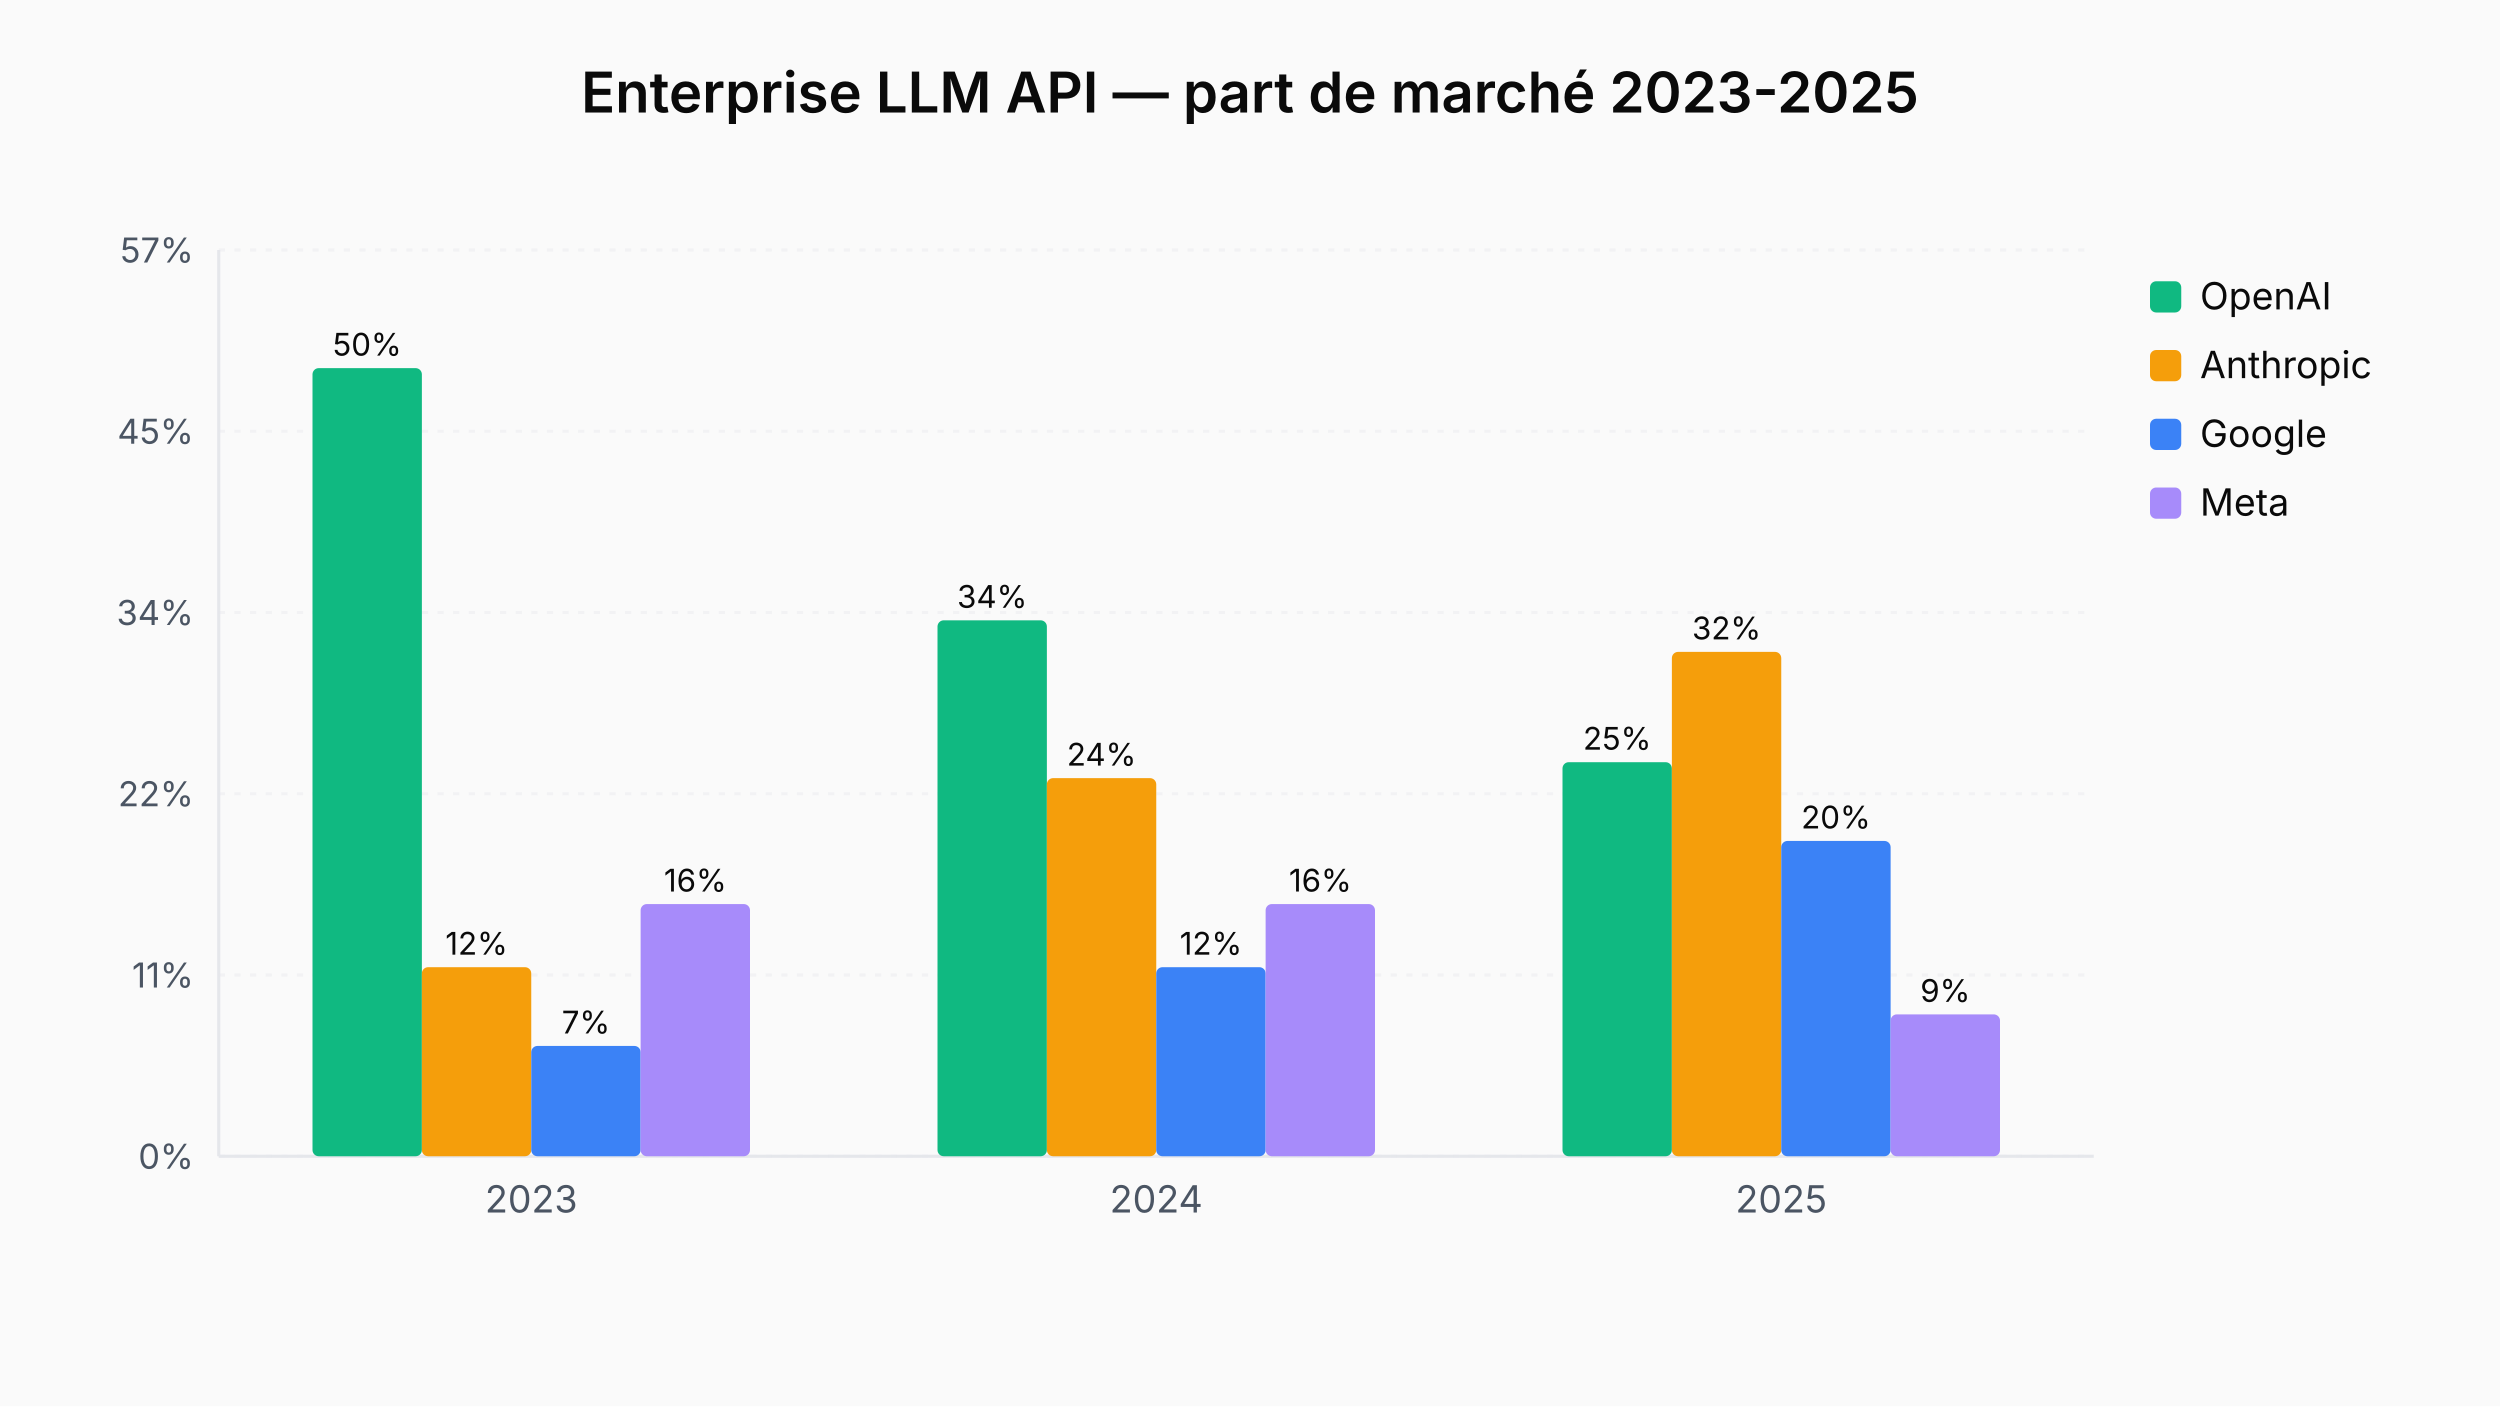
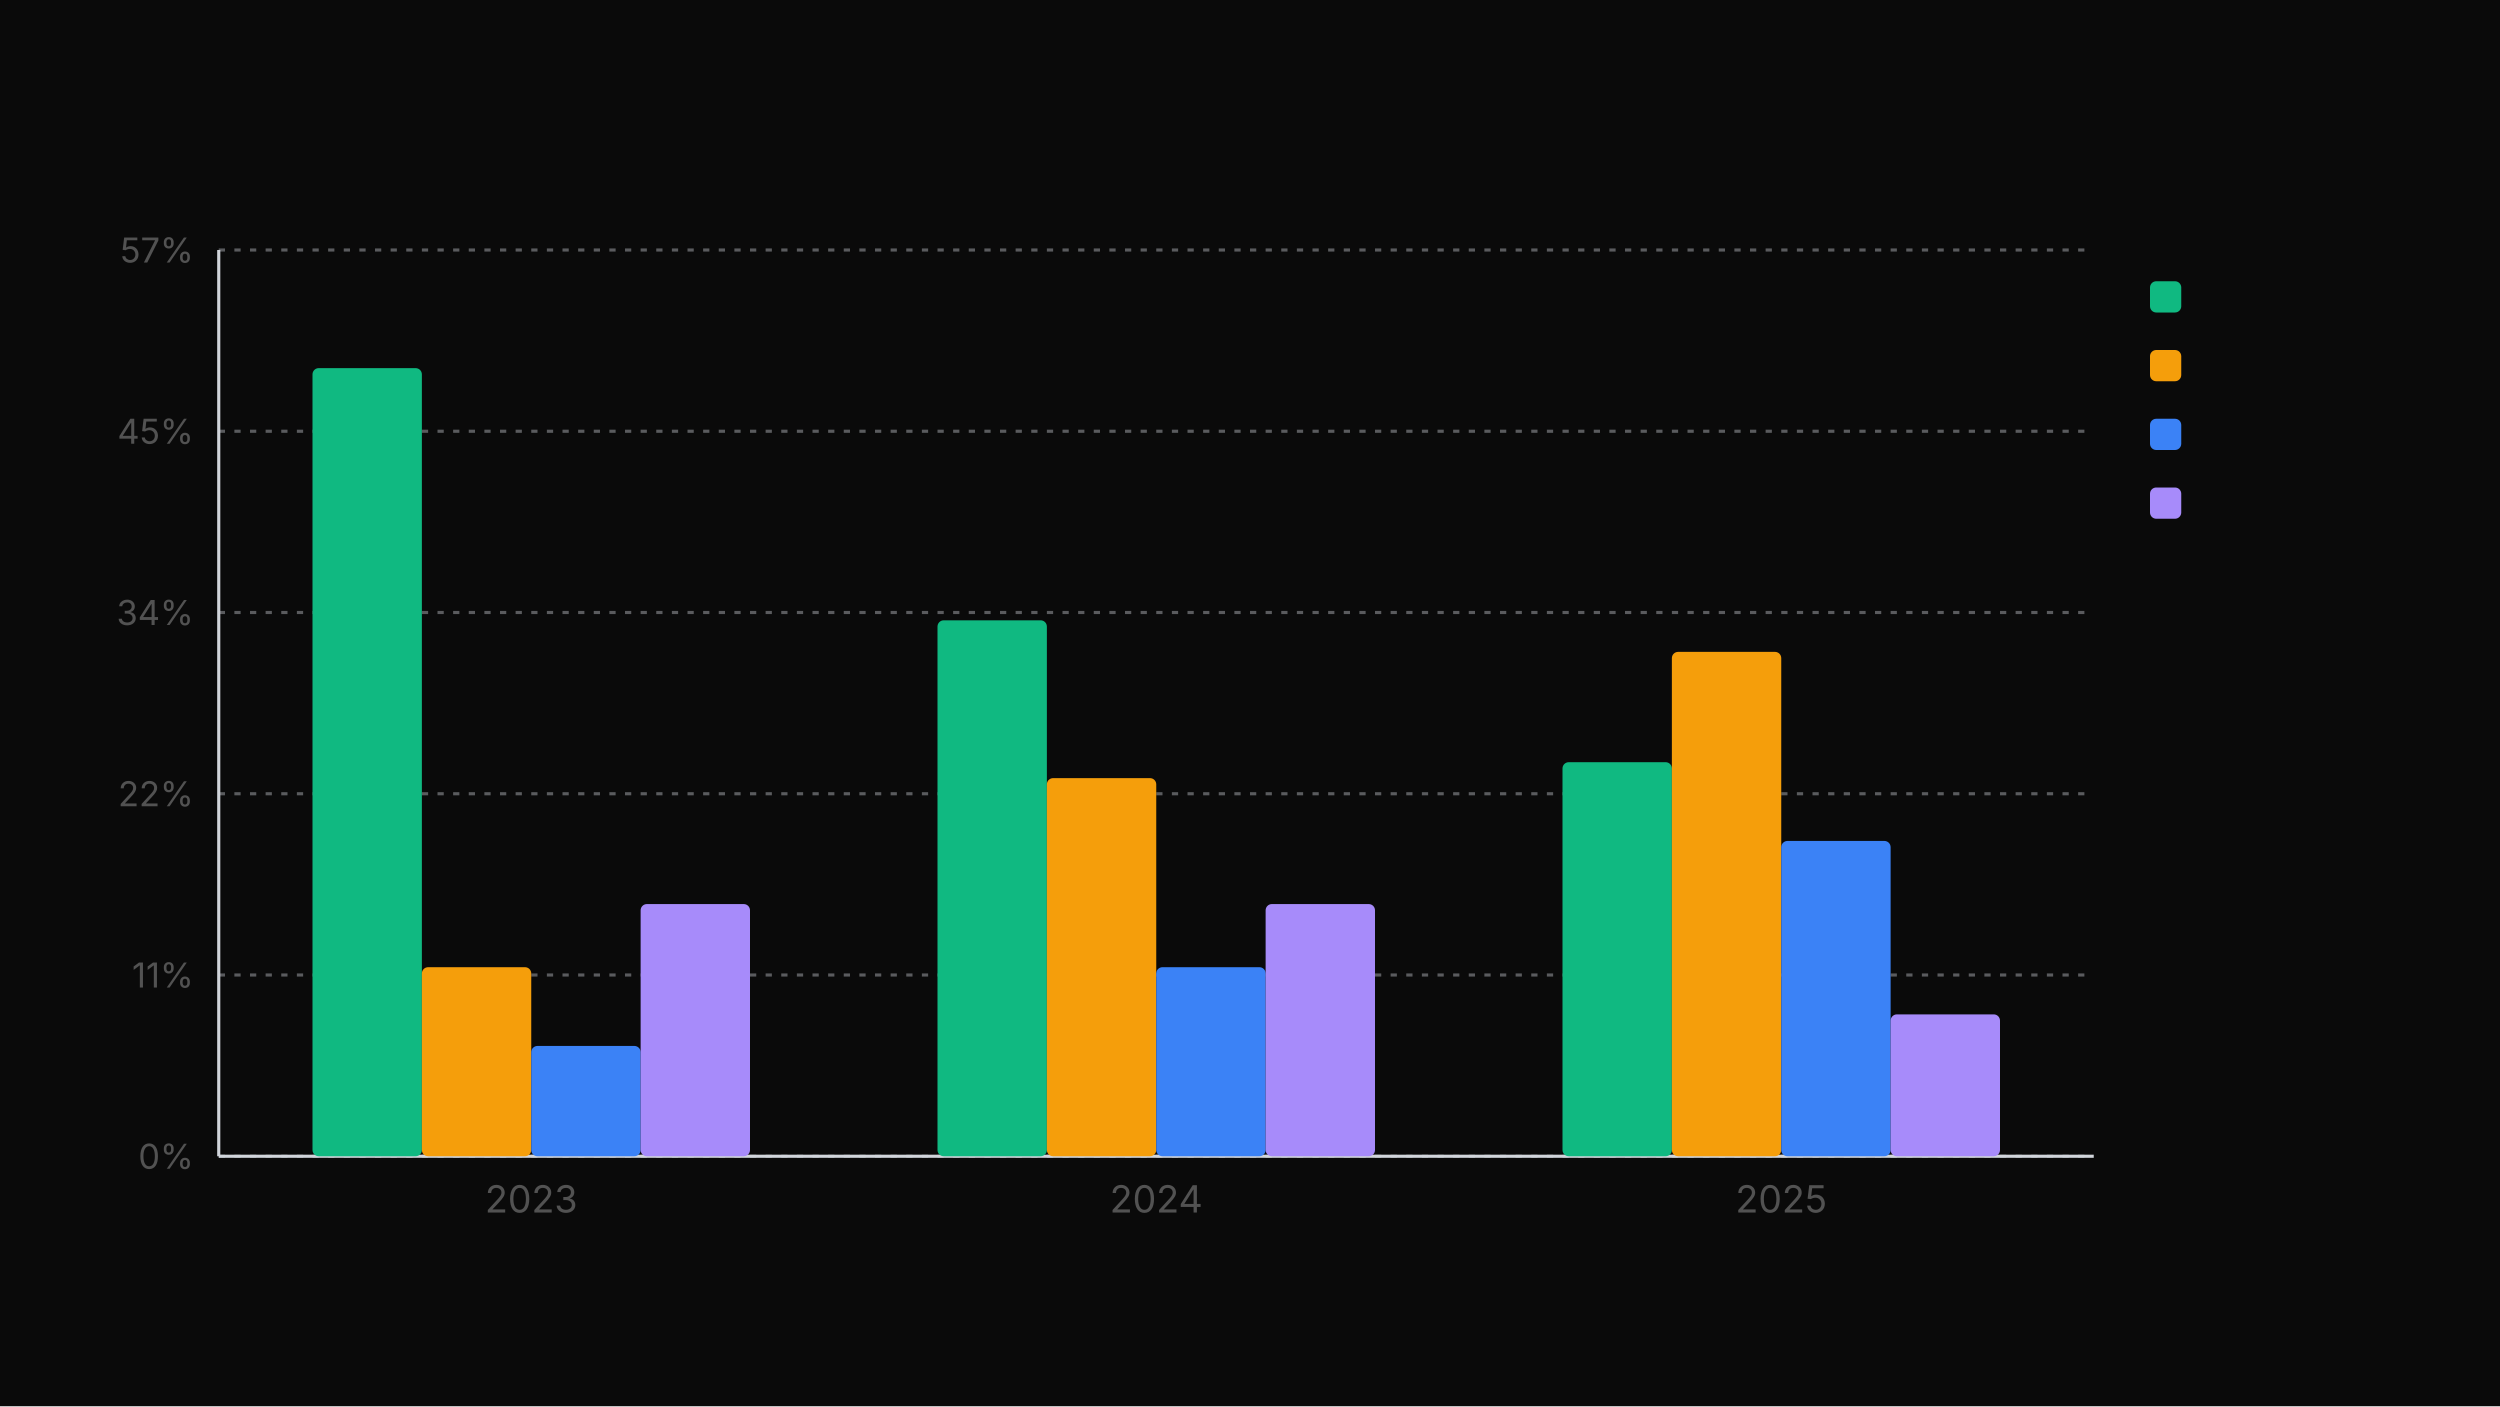
<svg xmlns="http://www.w3.org/2000/svg" viewBox="0 0 800 450" font-family="ui-sans-serif, system-ui, -apple-system, sans-serif">
-   <rect width="800" height="450" fill="#fafafa" />
+   <rect width="800" height="450" fill="#0a0a0a" />
  <text x="400" y="36" fill="#0a0a0a" font-size="18" font-weight="600" text-anchor="middle">Enterprise LLM API — part de marché 2023-2025</text>
-   <line x1="70" y1="80" x2="70" y2="370" stroke="#e5e7eb" />
-   <line x1="70" y1="370" x2="670" y2="370" stroke="#e5e7eb" />
-   <line x1="70" y1="370.0" x2="670" y2="370.0" stroke="#e5e7eb" stroke-dasharray="2,3" opacity="0.4" />
-   <text x="62" y="374.0" fill="#4b5563" font-size="11" text-anchor="end">0%</text>
-   <line x1="70" y1="312.0" x2="670" y2="312.0" stroke="#e5e7eb" stroke-dasharray="2,3" opacity="0.4" />
-   <text x="62" y="316.0" fill="#4b5563" font-size="11" text-anchor="end">11%</text>
-   <line x1="70" y1="254.0" x2="670" y2="254.0" stroke="#e5e7eb" stroke-dasharray="2,3" opacity="0.4" />
-   <text x="62" y="258.0" fill="#4b5563" font-size="11" text-anchor="end">22%</text>
-   <line x1="70" y1="196.0" x2="670" y2="196.0" stroke="#e5e7eb" stroke-dasharray="2,3" opacity="0.4" />
-   <text x="62" y="200.0" fill="#4b5563" font-size="11" text-anchor="end">34%</text>
-   <line x1="70" y1="138.0" x2="670" y2="138.0" stroke="#e5e7eb" stroke-dasharray="2,3" opacity="0.4" />
-   <text x="62" y="142.0" fill="#4b5563" font-size="11" text-anchor="end">45%</text>
-   <line x1="70" y1="80.0" x2="670" y2="80.0" stroke="#e5e7eb" stroke-dasharray="2,3" opacity="0.4" />
-   <text x="62" y="84.0" fill="#4b5563" font-size="11" text-anchor="end">57%</text>
+   <line x1="70" y1="80" x2="70" y2="370" stroke="#d1d5db" />
+   <line x1="70" y1="370" x2="670" y2="370" stroke="#d1d5db" />
+   <line x1="70" y1="370.0" x2="670" y2="370.0" stroke="#d1d5db" stroke-dasharray="2,3" opacity="0.4" />
+   <text x="62" y="374.0" fill="#525252" font-size="11" text-anchor="end">0%</text>
+   <line x1="70" y1="312.0" x2="670" y2="312.0" stroke="#d1d5db" stroke-dasharray="2,3" opacity="0.4" />
+   <text x="62" y="316.0" fill="#525252" font-size="11" text-anchor="end">11%</text>
+   <line x1="70" y1="254.0" x2="670" y2="254.0" stroke="#d1d5db" stroke-dasharray="2,3" opacity="0.4" />
+   <text x="62" y="258.0" fill="#525252" font-size="11" text-anchor="end">22%</text>
+   <line x1="70" y1="196.0" x2="670" y2="196.0" stroke="#d1d5db" stroke-dasharray="2,3" opacity="0.4" />
+   <text x="62" y="200.0" fill="#525252" font-size="11" text-anchor="end">34%</text>
+   <line x1="70" y1="138.0" x2="670" y2="138.0" stroke="#d1d5db" stroke-dasharray="2,3" opacity="0.4" />
+   <text x="62" y="142.0" fill="#525252" font-size="11" text-anchor="end">45%</text>
+   <line x1="70" y1="80.0" x2="670" y2="80.0" stroke="#d1d5db" stroke-dasharray="2,3" opacity="0.4" />
+   <text x="62" y="84.0" fill="#525252" font-size="11" text-anchor="end">57%</text>
  <rect x="100.0" y="117.8" width="35.0" height="252.2" fill="#10b981" rx="2" />
  <text x="117.5" y="113.8" fill="#0a0a0a" font-size="10" text-anchor="middle">50%</text>
  <rect x="300.0" y="198.5" width="35.0" height="171.5" fill="#10b981" rx="2" />
  <text x="317.5" y="194.5" fill="#0a0a0a" font-size="10" text-anchor="middle">34%</text>
  <rect x="500.0" y="243.9" width="35.0" height="126.1" fill="#10b981" rx="2" />
  <text x="517.5" y="239.9" fill="#0a0a0a" font-size="10" text-anchor="middle">25%</text>
  <rect x="688" y="90" width="10" height="10" fill="#10b981" rx="2" />
  <text x="704" y="99" fill="#0a0a0a" font-size="12">OpenAI</text>
  <rect x="135.0" y="309.5" width="35.0" height="60.5" fill="#f59e0b" rx="2" />
  <text x="152.5" y="305.5" fill="#0a0a0a" font-size="10" text-anchor="middle">12%</text>
  <rect x="335.0" y="249.0" width="35.0" height="121.0" fill="#f59e0b" rx="2" />
  <text x="352.5" y="245.0" fill="#0a0a0a" font-size="10" text-anchor="middle">24%</text>
  <rect x="535.0" y="208.6" width="35.0" height="161.4" fill="#f59e0b" rx="2" />
  <text x="552.5" y="204.6" fill="#0a0a0a" font-size="10" text-anchor="middle">32%</text>
  <rect x="688" y="112" width="10" height="10" fill="#f59e0b" rx="2" />
  <text x="704" y="121" fill="#0a0a0a" font-size="12">Anthropic</text>
  <rect x="170.0" y="334.7" width="35.0" height="35.3" fill="#3b82f6" rx="2" />
  <text x="187.5" y="330.7" fill="#0a0a0a" font-size="10" text-anchor="middle">7%</text>
  <rect x="370.0" y="309.5" width="35.0" height="60.5" fill="#3b82f6" rx="2" />
  <text x="387.5" y="305.5" fill="#0a0a0a" font-size="10" text-anchor="middle">12%</text>
  <rect x="570.0" y="269.1" width="35.0" height="100.9" fill="#3b82f6" rx="2" />
  <text x="587.5" y="265.1" fill="#0a0a0a" font-size="10" text-anchor="middle">20%</text>
  <rect x="688" y="134" width="10" height="10" fill="#3b82f6" rx="2" />
  <text x="704" y="143" fill="#0a0a0a" font-size="12">Google</text>
  <rect x="205.0" y="289.3" width="35.0" height="80.7" fill="#a78bfa" rx="2" />
  <text x="222.5" y="285.3" fill="#0a0a0a" font-size="10" text-anchor="middle">16%</text>
  <rect x="405.0" y="289.3" width="35.0" height="80.7" fill="#a78bfa" rx="2" />
  <text x="422.5" y="285.3" fill="#0a0a0a" font-size="10" text-anchor="middle">16%</text>
  <rect x="605.0" y="324.6" width="35.0" height="45.4" fill="#a78bfa" rx="2" />
  <text x="622.5" y="320.6" fill="#0a0a0a" font-size="10" text-anchor="middle">9%</text>
  <rect x="688" y="156" width="10" height="10" fill="#a78bfa" rx="2" />
  <text x="704" y="165" fill="#0a0a0a" font-size="12">Meta</text>
-   <text x="170.0" y="388" fill="#4b5563" font-size="12" text-anchor="middle">2023</text>
-   <text x="370.0" y="388" fill="#4b5563" font-size="12" text-anchor="middle">2024</text>
-   <text x="570.0" y="388" fill="#4b5563" font-size="12" text-anchor="middle">2025</text>
+   <text x="170.0" y="388" fill="#525252" font-size="12" text-anchor="middle">2023</text>
+   <text x="370.0" y="388" fill="#525252" font-size="12" text-anchor="middle">2024</text>
+   <text x="570.0" y="388" fill="#525252" font-size="12" text-anchor="middle">2025</text>
</svg>
